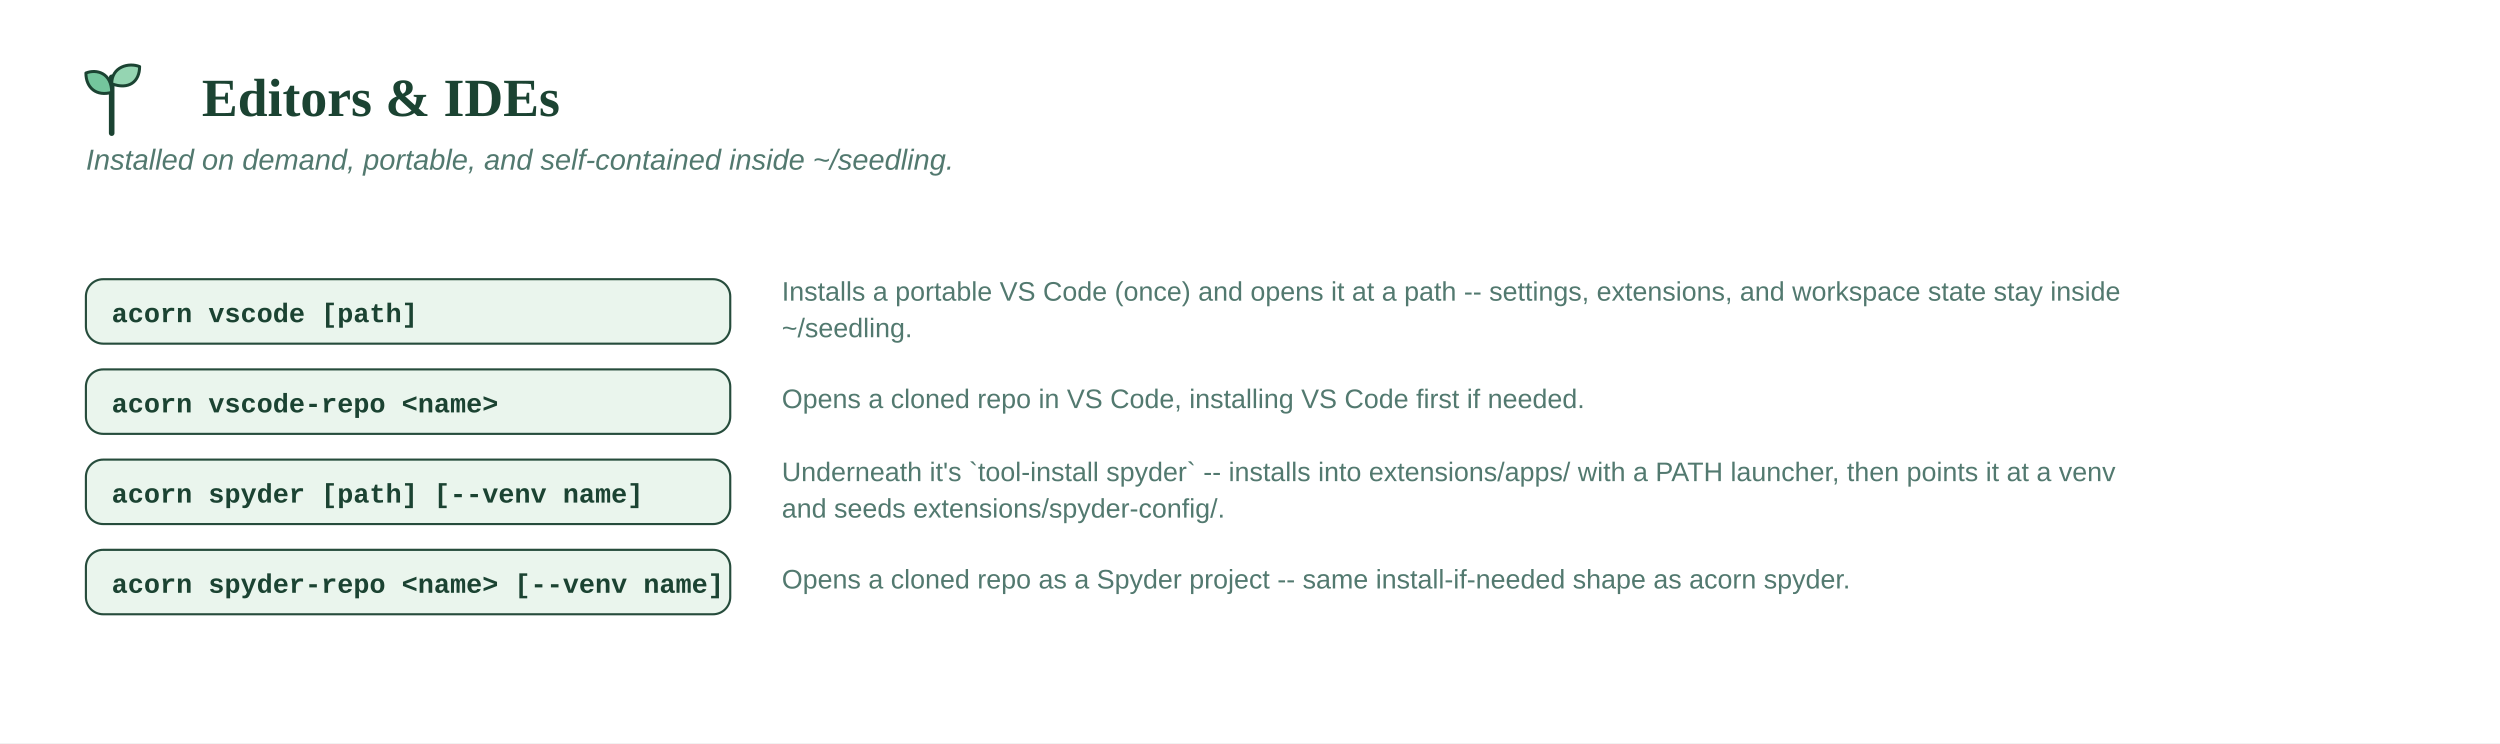
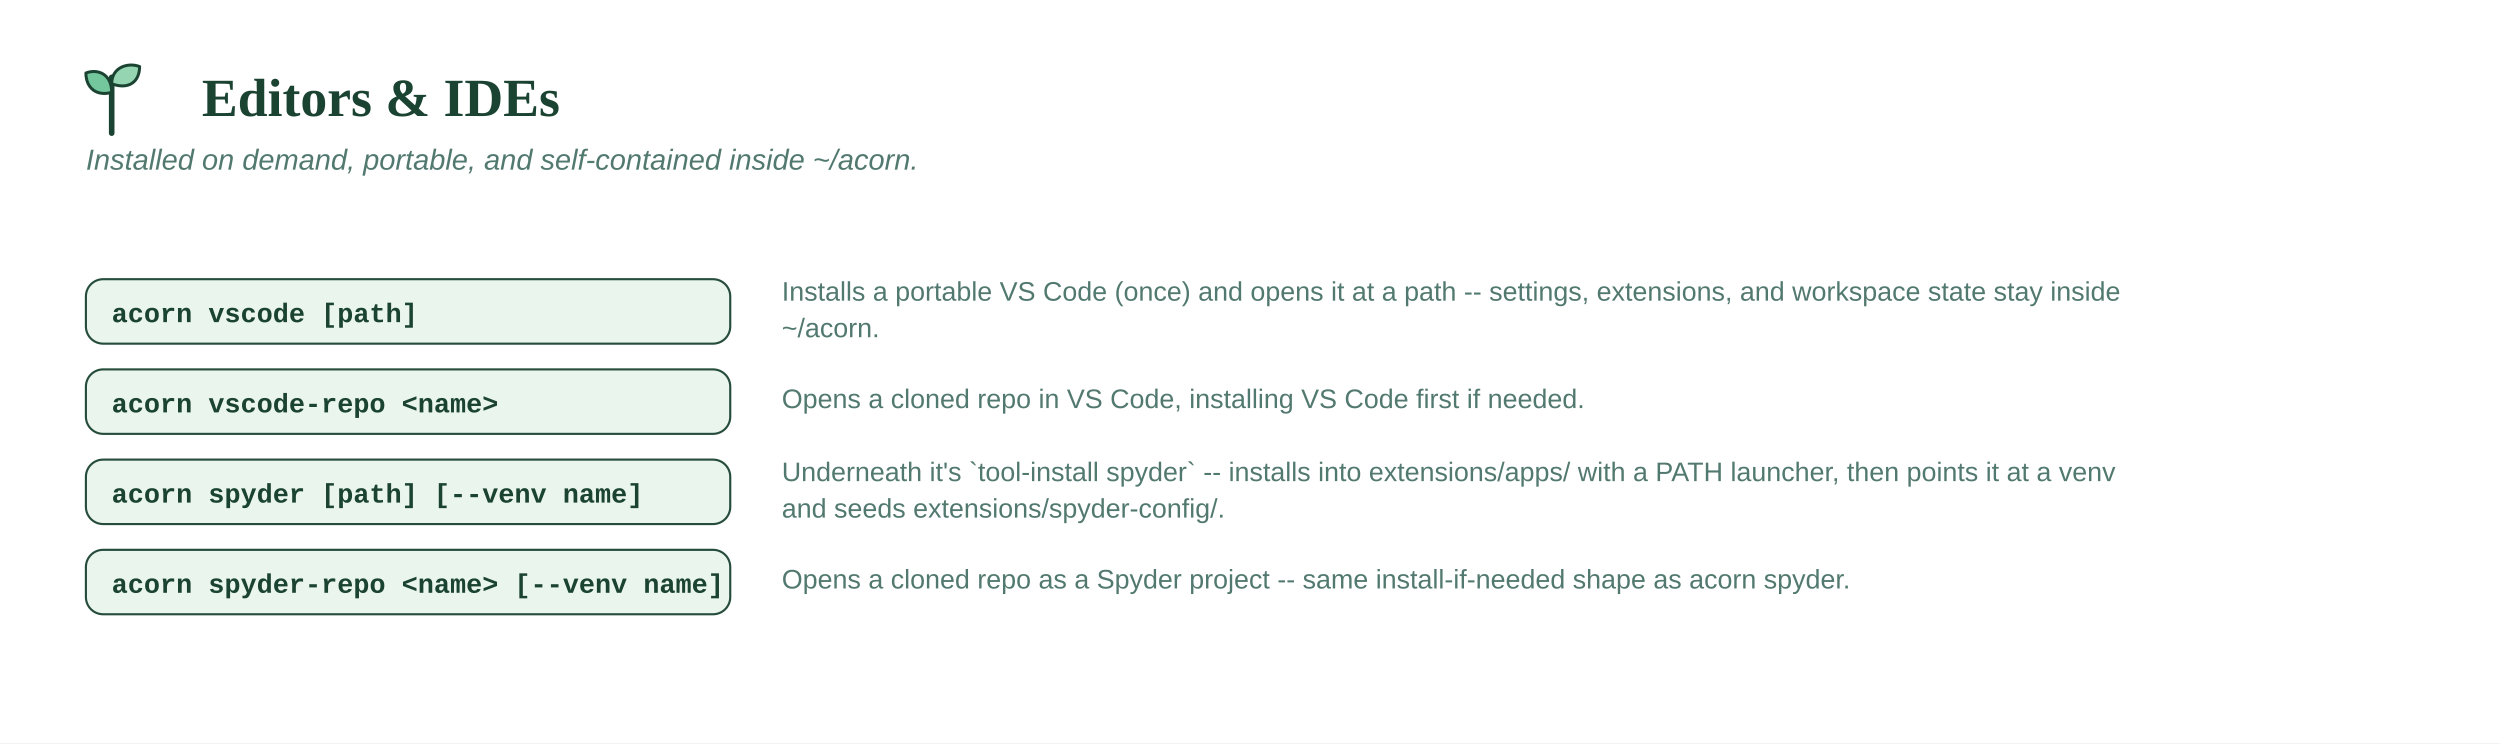
<svg xmlns="http://www.w3.org/2000/svg" viewBox="0 0 1164 346" font-family="Arial, Helvetica, sans-serif">
  <defs>
    <defs>
      <style>
      .head  { font-family: Georgia, 'Times New Roman', serif; }
      .body  { font-family: Arial, Helvetica, sans-serif; }
      .fg    { fill: #1B4332; }
      .fw    { fill: #FFFFFF; }
      .fmute { fill: #52796F; }
    </style>
      <marker id="arrow" markerWidth="7" markerHeight="7" refX="5.5" refY="3.5" orient="auto">
        <path d="M0,0 L7,3.5 L0,7 Z" fill="#1B4332" />
      </marker>
      <symbol id="ic-cloud" viewBox="0 0 24 24">
        <path d="M6.5 18 C3.5 18 2 15.8 2 13.8 C2 11.6 3.8 10 5.8 10.1 C6.4 7.6 8.7 6 11.2 6.3 C13.6 6.6 15.4 8.6 15.5 11 C17.9 11.1 20 13 20 15.3 C20 17.4 18.2 18 17 18 Z" fill="none" stroke="currentColor" stroke-width="1.6" stroke-linejoin="round" />
      </symbol>
      <symbol id="ic-box" viewBox="0 0 24 24">
        <path d="M3 8 L12 4 L21 8 L12 12 Z" fill="none" stroke="currentColor" stroke-width="1.6" stroke-linejoin="round" />
        <path d="M3 8 V17 L12 21 V12" fill="none" stroke="currentColor" stroke-width="1.6" stroke-linejoin="round" />
        <path d="M21 8 V17 L12 21" fill="none" stroke="currentColor" stroke-width="1.6" stroke-linejoin="round" />
      </symbol>
      <symbol id="ic-server" viewBox="0 0 24 24">
        <rect x="3" y="4" width="18" height="6" rx="1.3" fill="none" stroke="currentColor" stroke-width="1.6" />
        <rect x="3" y="14" width="18" height="6" rx="1.3" fill="none" stroke="currentColor" stroke-width="1.6" />
        <circle cx="7" cy="7" r="1" fill="currentColor" />
        <circle cx="7" cy="17" r="1" fill="currentColor" />
      </symbol>
      <symbol id="ic-monitor" viewBox="0 0 24 24">
        <rect x="2.5" y="4" width="19" height="13" rx="1.4" fill="none" stroke="currentColor" stroke-width="1.6" />
        <line x1="8" y1="21" x2="16" y2="21" stroke="currentColor" stroke-width="1.6" stroke-linecap="round" />
        <line x1="12" y1="17" x2="12" y2="21" stroke="currentColor" stroke-width="1.6" stroke-linecap="round" />
      </symbol>
      <symbol id="ic-folder" viewBox="0 0 24 24">
        <path d="M3 6.5 C3 5.7 3.7 5 4.5 5 H9.5 L11.5 7.5 H19.5 C20.3 7.5 21 8.2 21 9 V17.5 C21 18.3 20.3 19 19.5 19 H4.5 C3.7 19 3 18.3 3 17.5 Z" fill="none" stroke="currentColor" stroke-width="1.6" stroke-linejoin="round" />
      </symbol>
      <symbol id="ic-doc" viewBox="0 0 24 24">
        <path d="M6 3 H14 L19 8 V20 C19 20.6 18.6 21 18 21 H6 C5.4 21 5 20.6 5 20 V4 C5 3.4 5.4 3 6 3 Z" fill="none" stroke="currentColor" stroke-width="1.6" stroke-linejoin="round" />
        <path d="M14 3 V8 H19" fill="none" stroke="currentColor" stroke-width="1.6" stroke-linejoin="round" />
        <line x1="8" y1="12" x2="16" y2="12" stroke="currentColor" stroke-width="1.4" stroke-linecap="round" />
        <line x1="8" y1="15.5" x2="16" y2="15.5" stroke="currentColor" stroke-width="1.4" stroke-linecap="round" />
        <line x1="8" y1="19" x2="12.5" y2="19" stroke="currentColor" stroke-width="1.4" stroke-linecap="round" />
      </symbol>
      <symbol id="ic-terminal" viewBox="0 0 24 24">
        <rect x="2.5" y="4" width="19" height="16" rx="1.6" fill="none" stroke="currentColor" stroke-width="1.6" />
        <path d="M6.5 9 L10.5 12 L6.5 15" fill="none" stroke="currentColor" stroke-width="1.6" stroke-linecap="round" stroke-linejoin="round" />
        <line x1="12" y1="15" x2="17" y2="15" stroke="currentColor" stroke-width="1.6" stroke-linecap="round" />
      </symbol>
    </defs>
  </defs>
  <rect x="0" y="0" width="1164" height="346" fill="#FFFFFF" />
  <g transform="translate(40,20)">
    <path d="M12 42 V16" stroke="#1B4332" stroke-width="2.6" stroke-linecap="round" fill="none" />
    <path d="M12 23 C12 14 5 12 0 14 C0 21 5 25 12 23 Z" fill="#74C69D" stroke="#1B4332" stroke-width="1.4" stroke-linejoin="round" />
    <path d="M12 19 C12 11 20 9 25 11 C25 18 20 22 12 19 Z" fill="#95D5B2" stroke="#1B4332" stroke-width="1.4" stroke-linejoin="round" />
  </g>
  <text x="94" y="54" class="head fg" font-size="25" font-weight="700">Editors &amp; IDEs</text>
-   <text x="40" y="79" class="body fmute" font-size="13.5" font-style="italic">Installed on demand, portable, and self-contained inside ~/seedling.</text>
+   <text x="40" y="79" class="body fmute" font-size="13.5" font-style="italic">Installed on demand, portable, and self-contained inside ~/acorn.</text>
  <rect x="40" y="130" width="300" height="30" rx="8" fill="#E9F5EC" stroke="#1B4332" stroke-width="1" opacity="0.95" />
  <text x="52" y="150" font-family="Consolas, 'SF Mono', Monaco, 'Courier New', monospace" font-size="12.5" font-weight="700" fill="#1B4332">acorn vscode [path]</text>
  <text x="364" y="140" class="body" font-size="12.5" fill="#52796F">Installs a portable VS Code (once) and opens it at a path -- settings, extensions, and workspace state stay inside</text>
-   <text x="364" y="157" class="body" font-size="12.5" fill="#52796F">~/seedling.</text>
+   <text x="364" y="157" class="body" font-size="12.5" fill="#52796F">~/acorn.</text>
  <rect x="40" y="172" width="300" height="30" rx="8" fill="#E9F5EC" stroke="#1B4332" stroke-width="1" opacity="0.95" />
  <text x="52" y="192" font-family="Consolas, 'SF Mono', Monaco, 'Courier New', monospace" font-size="12.5" font-weight="700" fill="#1B4332">acorn vscode-repo &lt;name&gt;</text>
  <text x="364" y="190" class="body" font-size="12.5" fill="#52796F">Opens a cloned repo in VS Code, installing VS Code first if needed.</text>
  <rect x="40" y="214" width="300" height="30" rx="8" fill="#E9F5EC" stroke="#1B4332" stroke-width="1" opacity="0.95" />
  <text x="52" y="234" font-family="Consolas, 'SF Mono', Monaco, 'Courier New', monospace" font-size="12.5" font-weight="700" fill="#1B4332">acorn spyder [path] [--venv name]</text>
  <text x="364" y="224" class="body" font-size="12.5" fill="#52796F">Underneath it's `tool-install spyder` -- installs into extensions/apps/ with a PATH launcher, then points it at a venv</text>
  <text x="364" y="241" class="body" font-size="12.5" fill="#52796F">and seeds extensions/spyder-config/.</text>
  <rect x="40" y="256" width="300" height="30" rx="8" fill="#E9F5EC" stroke="#1B4332" stroke-width="1" opacity="0.95" />
  <text x="52" y="276" font-family="Consolas, 'SF Mono', Monaco, 'Courier New', monospace" font-size="12.5" font-weight="700" fill="#1B4332">acorn spyder-repo &lt;name&gt; [--venv name]</text>
  <text x="364" y="274" class="body" font-size="12.5" fill="#52796F">Opens a cloned repo as a Spyder project -- same install-if-needed shape as acorn spyder.</text>
</svg>
